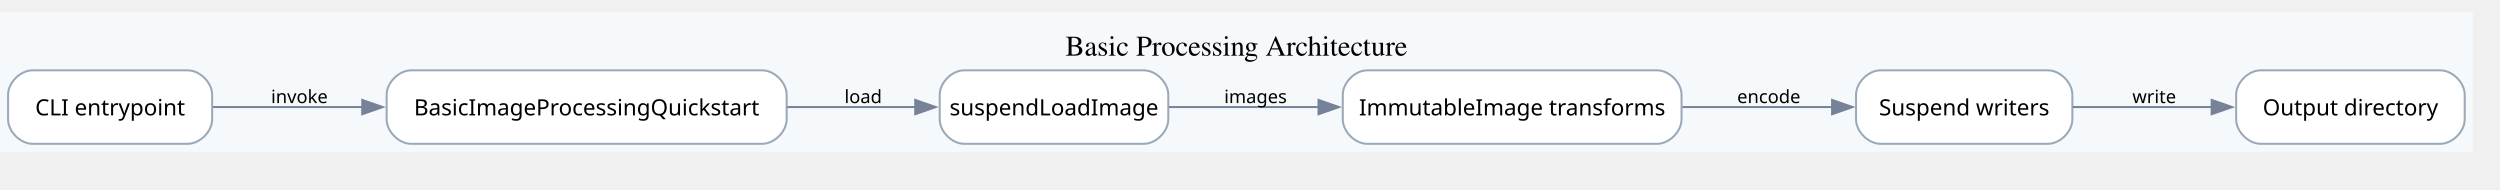
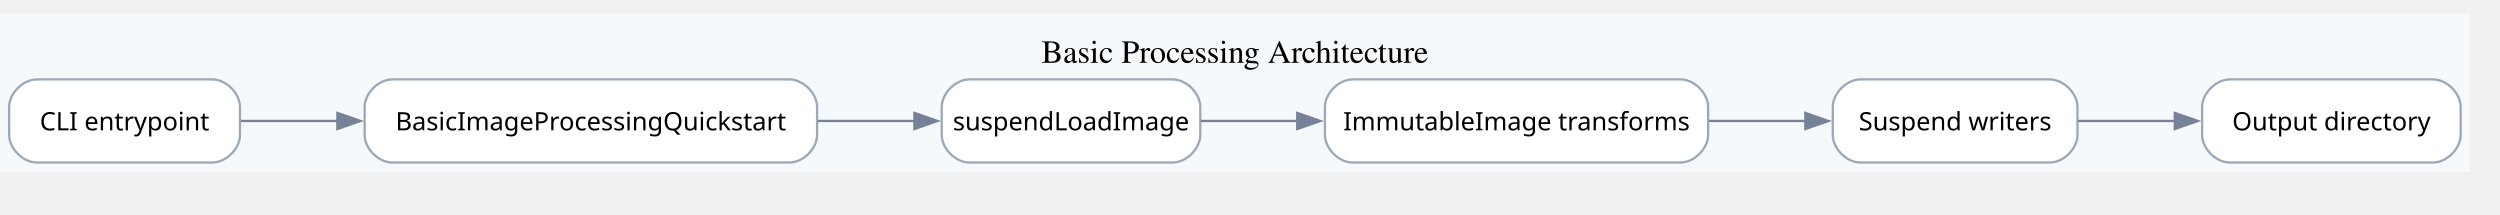
- <svg xmlns="http://www.w3.org/2000/svg" width="1238pt" height="94pt" viewBox="13.00 13.00 1225.00 81.00">
+ <svg xmlns="http://www.w3.org/2000/svg" width="1096pt" height="94pt" viewBox="13.00 13.00 1083.00 81.00">
  <g id="graph0" class="graph" transform="scale(1 1) rotate(0) translate(16.96 77.46)">
-     <polygon fill="#f6f9fc" stroke="none" points="-4,4 -4,-64.5 1207.75,-64.5 1207.75,4 -4,4" />
-     <text xml:space="preserve" text-anchor="middle" x="601.88" y="-43.2" font-family="Times,serif" font-size="14.00">Basic Processing Architecture</text>
+     <polygon fill="#f6f9fc" stroke="none" points="-4,4 -4,-64.5 1066,-64.5 1066,4 -4,4" />
+     <text xml:space="preserve" text-anchor="middle" x="531" y="-43.2" font-family="Times,serif" font-size="14.00">Basic Processing Architecture</text>
    <g id="node1" class="node">
      <path fill="#ffffff" stroke="#9aa8b8" d="M88,-36C88,-36 12,-36 12,-36 6,-36 0,-30 0,-24 0,-24 0,-12 0,-12 0,-6 6,0 12,0 12,0 88,0 88,0 94,0 100,-6 100,-12 100,-12 100,-24 100,-24 100,-30 94,-36 88,-36" />
      <text xml:space="preserve" text-anchor="middle" x="50" y="-13.93" font-family="Comic Mono" font-size="11.00">CLI entrypoint</text>
    </g>
    <g id="node2" class="node">
-       <path fill="#ffffff" stroke="#9aa8b8" d="M369.5,-36C369.5,-36 197.5,-36 197.5,-36 191.5,-36 185.5,-30 185.5,-24 185.5,-24 185.5,-12 185.5,-12 185.5,-6 191.5,0 197.5,0 197.5,0 369.5,0 369.5,0 375.5,0 381.5,-6 381.5,-12 381.5,-12 381.5,-24 381.5,-24 381.5,-30 375.5,-36 369.5,-36" />
-       <text xml:space="preserve" text-anchor="middle" x="283.5" y="-13.93" font-family="Comic Mono" font-size="11.00">BasicImageProcessingQuickstart</text>
+       <path fill="#ffffff" stroke="#9aa8b8" d="M338,-36C338,-36 166,-36 166,-36 160,-36 154,-30 154,-24 154,-24 154,-12 154,-12 154,-6 160,0 166,0 166,0 338,0 338,0 344,0 350,-6 350,-12 350,-12 350,-24 350,-24 350,-30 344,-36 338,-36" />
+       <text xml:space="preserve" text-anchor="middle" x="252" y="-13.93" font-family="Comic Mono" font-size="11.00">BasicImageProcessingQuickstart</text>
    </g>
    <g id="edge1" class="edge">
-       <path fill="none" stroke="#758297" d="M100.38,-18C121.89,-18 148.03,-18 173.71,-18" />
-       <polygon fill="#758297" stroke="#758297" points="173.55,-21.5 183.55,-18 173.55,-14.5 173.55,-21.5" />
-       <text xml:space="preserve" text-anchor="middle" x="142.75" y="-19.95" font-family="Comic Mono" font-size="9.00">invoke</text>
+       <path fill="none" stroke="#758297" d="M100.44,-18C113.34,-18 127.77,-18 142.45,-18" />
+       <polygon fill="#758297" stroke="#758297" points="142.19,-21.5 152.19,-18 142.19,-14.5 142.19,-21.5" />
    </g>
    <g id="node3" class="node">
-       <path fill="#ffffff" stroke="#9aa8b8" d="M556.5,-36C556.5,-36 468.5,-36 468.5,-36 462.5,-36 456.5,-30 456.5,-24 456.5,-24 456.5,-12 456.5,-12 456.5,-6 462.5,0 468.5,0 468.5,0 556.5,0 556.5,0 562.5,0 568.5,-6 568.5,-12 568.5,-12 568.5,-24 568.5,-24 568.5,-30 562.5,-36 556.5,-36" />
-       <text xml:space="preserve" text-anchor="middle" x="512.5" y="-13.93" font-family="Comic Mono" font-size="11.00">suspendLoadImage</text>
+       <path fill="#ffffff" stroke="#9aa8b8" d="M504,-36C504,-36 416,-36 416,-36 410,-36 404,-30 404,-24 404,-24 404,-12 404,-12 404,-6 410,0 416,0 416,0 504,0 504,0 510,0 516,-6 516,-12 516,-12 516,-24 516,-24 516,-30 510,-36 504,-36" />
+       <text xml:space="preserve" text-anchor="middle" x="460" y="-13.93" font-family="Comic Mono" font-size="11.00">suspendLoadImage</text>
    </g>
    <g id="edge2" class="edge">
-       <path fill="none" stroke="#758297" d="M381.76,-18C402.98,-18 424.98,-18 444.7,-18" />
-       <polygon fill="#758297" stroke="#758297" points="444.51,-21.5 454.51,-18 444.51,-14.5 444.51,-21.5" />
-       <text xml:space="preserve" text-anchor="middle" x="419" y="-19.95" font-family="Comic Mono" font-size="9.00">load</text>
+       <path fill="none" stroke="#758297" d="M350.27,-18C364.45,-18 378.78,-18 392.17,-18" />
+       <polygon fill="#758297" stroke="#758297" points="392.16,-21.5 402.16,-18 392.16,-14.5 392.16,-21.5" />
    </g>
    <g id="node4" class="node">
-       <path fill="#ffffff" stroke="#9aa8b8" d="M808,-36C808,-36 666,-36 666,-36 660,-36 654,-30 654,-24 654,-24 654,-12 654,-12 654,-6 660,0 666,0 666,0 808,0 808,0 814,0 820,-6 820,-12 820,-12 820,-24 820,-24 820,-30 814,-36 808,-36" />
-       <text xml:space="preserve" text-anchor="middle" x="737" y="-13.93" font-family="Comic Mono" font-size="11.00">ImmutableImage transforms</text>
+       <path fill="#ffffff" stroke="#9aa8b8" d="M724,-36C724,-36 582,-36 582,-36 576,-36 570,-30 570,-24 570,-24 570,-12 570,-12 570,-6 576,0 582,0 582,0 724,0 724,0 730,0 736,-6 736,-12 736,-12 736,-24 736,-24 736,-30 730,-36 724,-36" />
+       <text xml:space="preserve" text-anchor="middle" x="653" y="-13.93" font-family="Comic Mono" font-size="11.00">ImmutableImage transforms</text>
    </g>
    <g id="edge3" class="edge">
-       <path fill="none" stroke="#758297" d="M568.79,-18C591,-18 617.23,-18 642.25,-18" />
-       <polygon fill="#758297" stroke="#758297" points="642.13,-21.5 652.13,-18 642.13,-14.5 642.13,-21.5" />
-       <text xml:space="preserve" text-anchor="middle" x="611.25" y="-19.95" font-family="Comic Mono" font-size="9.00">images</text>
+       <path fill="none" stroke="#758297" d="M516.25,-18C529.37,-18 543.74,-18 558.06,-18" />
+       <polygon fill="#758297" stroke="#758297" points="558,-21.5 568,-18 558,-14.5 558,-21.5" />
    </g>
    <g id="node5" class="node">
-       <path fill="#ffffff" stroke="#9aa8b8" d="M999.5,-36C999.5,-36 917.5,-36 917.5,-36 911.5,-36 905.5,-30 905.5,-24 905.5,-24 905.5,-12 905.5,-12 905.5,-6 911.5,0 917.5,0 917.5,0 999.5,0 999.5,0 1005.5,0 1011.5,-6 1011.5,-12 1011.5,-12 1011.5,-24 1011.5,-24 1011.5,-30 1005.5,-36 999.5,-36" />
-       <text xml:space="preserve" text-anchor="middle" x="958.5" y="-13.93" font-family="Comic Mono" font-size="11.00">Suspend writers</text>
+       <path fill="#ffffff" stroke="#9aa8b8" d="M884,-36C884,-36 802,-36 802,-36 796,-36 790,-30 790,-24 790,-24 790,-12 790,-12 790,-6 796,0 802,0 802,0 884,0 884,0 890,0 896,-6 896,-12 896,-12 896,-24 896,-24 896,-30 890,-36 884,-36" />
+       <text xml:space="preserve" text-anchor="middle" x="843" y="-13.93" font-family="Comic Mono" font-size="11.00">Suspend writers</text>
    </g>
    <g id="edge4" class="edge">
-       <path fill="none" stroke="#758297" d="M820.36,-18C844.71,-18 870.98,-18 893.95,-18" />
-       <polygon fill="#758297" stroke="#758297" points="893.77,-21.5 903.77,-18 893.77,-14.5 893.77,-21.5" />
-       <text xml:space="preserve" text-anchor="middle" x="862.75" y="-19.95" font-family="Comic Mono" font-size="9.00">encode</text>
+       <path fill="none" stroke="#758297" d="M736.46,-18C750.42,-18 764.73,-18 778.13,-18" />
+       <polygon fill="#758297" stroke="#758297" points="778.12,-21.5 788.12,-18 778.12,-14.5 778.12,-21.5" />
    </g>
    <g id="node6" class="node">
-       <path fill="#ffffff" stroke="#9aa8b8" d="M1191.75,-36C1191.75,-36 1103.75,-36 1103.75,-36 1097.75,-36 1091.75,-30 1091.75,-24 1091.75,-24 1091.75,-12 1091.75,-12 1091.75,-6 1097.75,0 1103.75,0 1103.75,0 1191.75,0 1191.75,0 1197.75,0 1203.75,-6 1203.75,-12 1203.75,-12 1203.75,-24 1203.75,-24 1203.75,-30 1197.75,-36 1191.75,-36" />
-       <text xml:space="preserve" text-anchor="middle" x="1147.75" y="-13.93" font-family="Comic Mono" font-size="11.00">Output directory</text>
+       <path fill="#ffffff" stroke="#9aa8b8" d="M1050,-36C1050,-36 962,-36 962,-36 956,-36 950,-30 950,-24 950,-24 950,-12 950,-12 950,-6 956,0 962,0 962,0 1050,0 1050,0 1056,0 1062,-6 1062,-12 1062,-12 1062,-24 1062,-24 1062,-30 1056,-36 1050,-36" />
+       <text xml:space="preserve" text-anchor="middle" x="1006" y="-13.93" font-family="Comic Mono" font-size="11.00">Output directory</text>
    </g>
    <g id="edge5" class="edge">
-       <path fill="none" stroke="#758297" d="M1011.66,-18C1032.76,-18 1057.39,-18 1079.79,-18" />
-       <polygon fill="#758297" stroke="#758297" points="1079.76,-21.5 1089.76,-18 1079.76,-14.5 1079.76,-21.5" />
-       <text xml:space="preserve" text-anchor="middle" x="1051.62" y="-19.95" font-family="Comic Mono" font-size="9.00">write</text>
+       <path fill="none" stroke="#758297" d="M896.27,-18C909.75,-18 924.43,-18 938.52,-18" />
+       <polygon fill="#758297" stroke="#758297" points="938.15,-21.5 948.15,-18 938.15,-14.5 938.15,-21.5" />
    </g>
  </g>
</svg>
